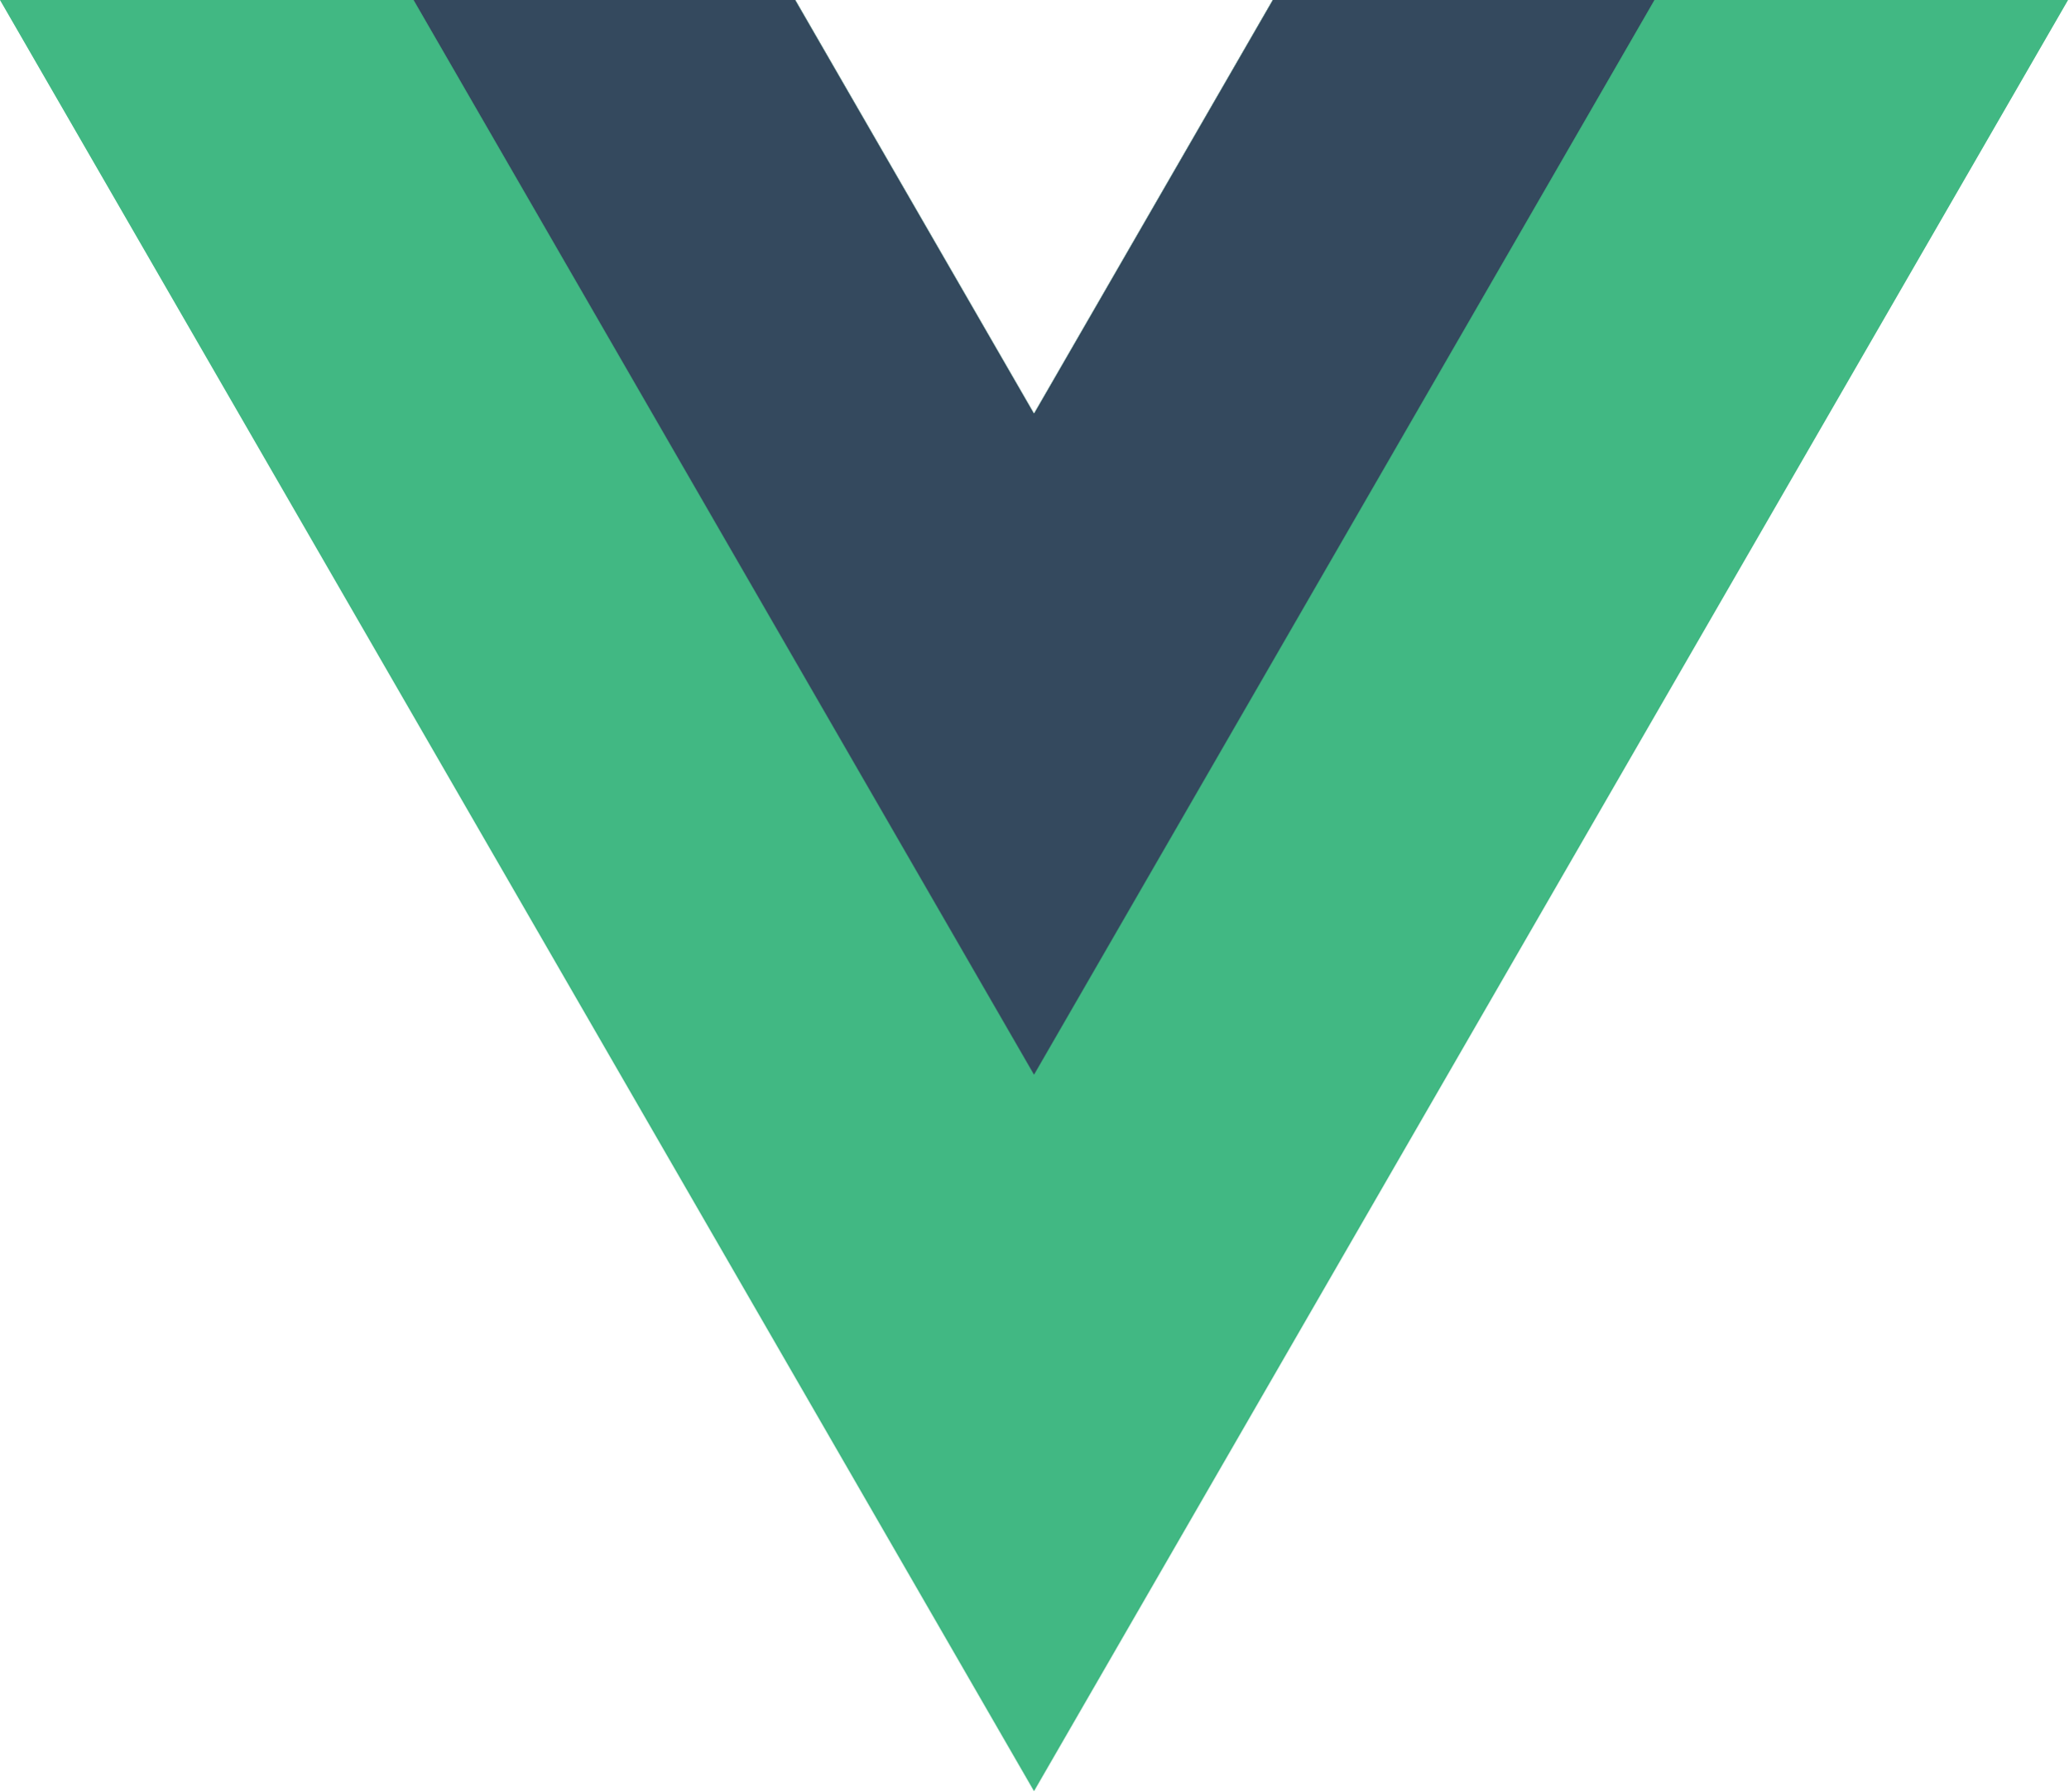
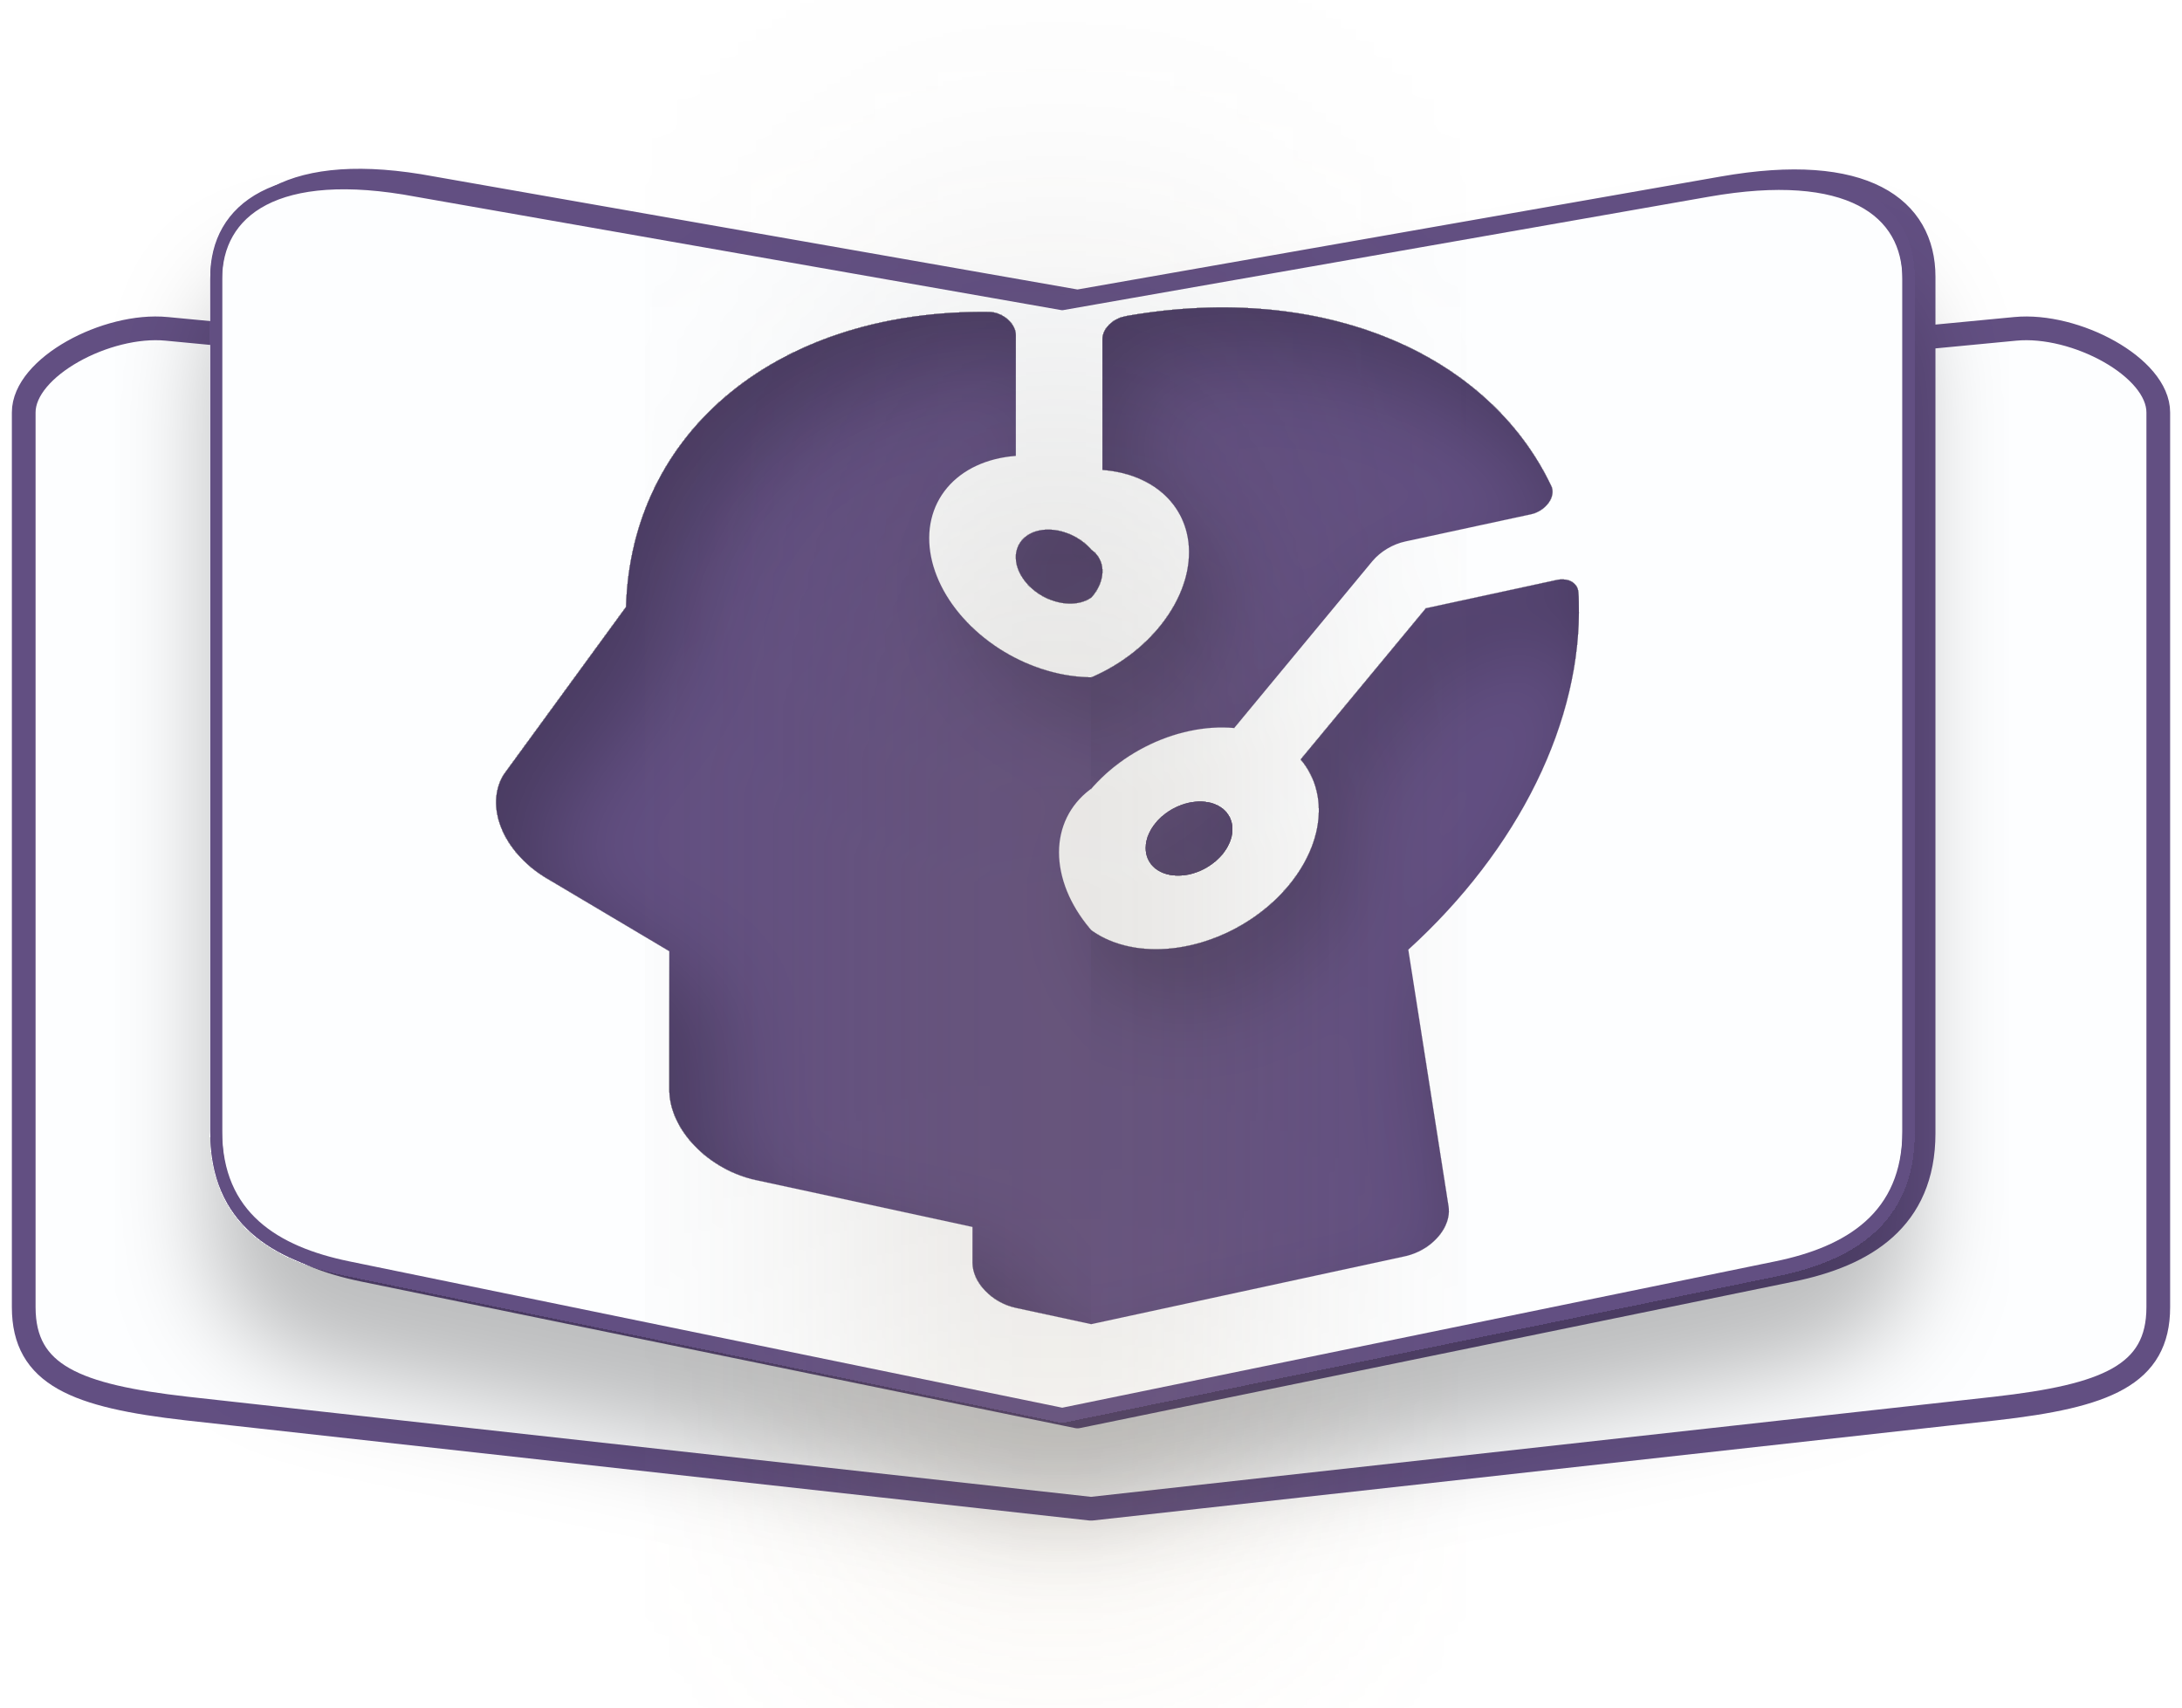
- <svg xmlns="http://www.w3.org/2000/svg" viewBox="0 0 261.76 226.69">
-   <path d="M161.096.001l-30.225 52.351L100.647.001H-.005l130.877 226.688L261.749.001z" fill="#41b883" />
-   <path d="M161.096.001l-30.225 52.351L100.647.001H52.346l78.526 136.01L209.398.001z" fill="#34495e" />
+ <svg xmlns="http://www.w3.org/2000/svg" width="92" height="72" viewBox="0 0 92 72" fill="none">
+   <path d="M75.548 53.429C78.596 52.803 81.105 51.312 81.105 47.666V29.667V11.668C81.105 8.797 78.612 6.885 72.642 7.935L45.43 12.714L18.222 7.935C12.271 6.814 9.758 8.797 9.758 11.668V47.666C9.758 51.312 12.266 52.803 15.315 53.429L45.43 59.611L75.548 53.429ZM81.102 14.236L84.972 13.866C87.499 13.624 91 15.48 91 17.391V55.116C91 57.99 88.778 58.862 84.135 59.39L46 63.617L7.865 59.39C3.222 58.862 1 57.99 1 55.116V17.391C1 15.48 4.501 13.622 7.028 13.866L9.762 14.127" fill="#FDFEFF" />
+   <path d="M75.548 53.544C78.596 52.917 81.105 51.426 81.105 47.78V29.781V11.782C81.105 8.911 78.612 7 72.642 8.05L45.43 12.829L18.222 8.05C12.271 6.929 9.758 8.911 9.758 11.782V47.78C9.758 51.426 12.266 52.917 15.315 53.544L45.43 59.726L75.548 53.544Z" fill="#FDFEFF" />
+   <path d="M81.102 14.236L84.972 13.866C87.499 13.624 91 15.48 91 17.391V55.116C91 57.99 88.778 58.862 84.135 59.39L46 63.617L7.865 59.39C3.222 58.862 1 57.99 1 55.116V17.391C1 15.48 4.501 13.622 7.028 13.866L9.762 14.127M75.548 53.429C78.596 52.803 81.105 51.312 81.105 47.666V29.667V11.668C81.105 8.797 78.612 6.885 72.642 7.935L45.43 12.714L18.222 7.935C12.271 6.814 9.758 8.797 9.758 11.668V47.666C9.758 51.312 12.266 52.803 15.315 53.429L45.43 59.611L75.548 53.429ZM75.548 53.544C78.596 52.917 81.105 51.426 81.105 47.78V29.781V11.782C81.105 8.911 78.612 7 72.642 8.05L45.43 12.829L18.222 8.05C12.271 6.929 9.758 8.911 9.758 11.782V47.78C9.758 51.426 12.266 52.917 15.315 53.544L45.43 59.726L75.548 53.544Z" stroke="#624F82" stroke-linecap="round" stroke-linejoin="round" />
+   <g filter="url(#filter0_d_8_33)">
+     <path d="M74.905 53.429C77.953 52.803 80.462 51.312 80.462 47.666V29.667V11.668C80.462 8.797 77.969 6.885 71.999 7.935L44.787 12.714L17.579 7.935C11.628 6.814 9.115 8.797 9.115 11.668V47.666C9.115 51.312 11.623 52.803 14.672 53.429L44.787 59.611L74.905 53.429Z" fill="#624F82" />
+     <path d="M74.905 53.544C77.953 52.917 80.462 51.427 80.462 47.78V29.781V11.782C80.462 8.911 77.969 7 71.999 8.05L44.787 12.829L17.579 8.05C11.628 6.929 9.115 8.911 9.115 11.782V47.78C9.115 51.427 11.623 52.917 14.672 53.544L44.787 59.726L74.905 53.544Z" fill="#FDFEFF" />
+     <path d="M74.905 53.429C77.953 52.803 80.462 51.312 80.462 47.666V29.667V11.668C80.462 8.797 77.969 6.885 71.999 7.935L44.787 12.714L17.579 7.935C11.628 6.814 9.115 8.797 9.115 11.668V47.666C9.115 51.312 11.623 52.803 14.672 53.429L44.787 59.611L74.905 53.429Z" stroke="#624F82" stroke-width="0.5" stroke-linecap="round" stroke-linejoin="round" />
+     <path d="M74.905 53.544C77.953 52.917 80.462 51.427 80.462 47.78V29.781V11.782C80.462 8.911 77.969 7 71.999 8.05L44.787 12.829L17.579 8.05C11.628 6.929 9.115 8.911 9.115 11.782V47.78C9.115 51.427 11.623 52.917 14.672 53.544L44.787 59.726L74.905 53.544Z" stroke="#624F82" stroke-width="0.5" stroke-linecap="round" stroke-linejoin="round" />
+   </g>
+   <mask id="mask0_8_33" style="mask-type:alpha" maskUnits="userSpaceOnUse" x="46" y="11" width="28" height="50">
+     <rect x="46" y="11.192" width="27.295" height="48.851" fill="#D9D9D9" />
+   </mask>
+   <g mask="url(#mask0_8_33)">
+     <g filter="url(#filter1_i_8_33)">
+       <path d="M42.83 24.876C42.83 24.578 42.937 24.264 43.138 23.972C43.338 23.681 43.623 23.426 43.957 23.239C44.291 23.053 44.658 22.944 45.012 22.925C45.366 22.907 45.692 22.98 45.947 23.136C46.202 23.291 46.376 23.522 46.447 23.8C46.517 24.077 46.481 24.388 46.343 24.693C46.205 24.999 45.971 25.285 45.67 25.515C45.37 25.746 45.017 25.911 44.656 25.989C44.172 26.094 43.707 26.035 43.365 25.827C43.022 25.618 42.83 25.276 42.83 24.876ZM48.308 35.753C48.308 36.051 48.415 36.32 48.615 36.524C48.816 36.729 49.101 36.861 49.435 36.902C49.769 36.944 50.136 36.895 50.49 36.76C50.844 36.625 51.169 36.411 51.425 36.145C51.68 35.879 51.854 35.573 51.925 35.265C51.995 34.957 51.959 34.662 51.821 34.416C51.682 34.171 51.448 33.986 51.148 33.885C50.848 33.784 50.495 33.772 50.134 33.85C49.649 33.955 49.185 34.215 48.843 34.571C48.5 34.928 48.308 35.353 48.308 35.753ZM59.378 40.043C61.688 37.941 63.533 35.532 64.778 32.992C66.022 30.454 66.634 27.85 66.567 25.373C66.567 25.235 66.56 25.099 66.547 24.965C66.532 24.776 66.43 24.619 66.26 24.524C66.09 24.43 65.866 24.405 65.634 24.456L60.119 25.649L54.84 32.022C55.499 32.797 55.745 33.824 55.533 34.923C55.32 36.021 54.664 37.12 53.681 38.025C52.697 38.929 51.448 39.582 50.156 39.867C48.864 40.151 47.611 40.05 46.619 39.581C45.627 39.112 44.959 38.305 44.735 37.303C44.51 36.301 44.742 35.168 45.391 34.105C46.039 33.041 47.062 32.116 48.278 31.492C49.494 30.869 50.826 30.587 52.037 30.696L57.86 23.665C58.032 23.46 58.247 23.278 58.49 23.134C58.732 22.989 58.996 22.885 59.263 22.828L64.545 21.685C64.692 21.654 64.836 21.593 64.966 21.51C65.096 21.426 65.208 21.321 65.292 21.204C65.377 21.087 65.431 20.961 65.451 20.837C65.471 20.713 65.455 20.594 65.406 20.491C62.749 14.912 55.808 11.89 47.564 13.313L47.429 13.342C47.306 13.364 47.184 13.408 47.069 13.469C46.954 13.53 46.85 13.607 46.761 13.697C46.673 13.786 46.602 13.886 46.554 13.99C46.506 14.093 46.482 14.199 46.482 14.301V19.813C47.7 19.905 48.727 20.383 49.381 21.162C50.035 21.941 50.273 22.971 50.055 24.07C49.836 25.169 49.175 26.266 48.187 27.168C47.199 28.069 45.948 28.717 44.656 28.997C43.364 29.276 42.113 29.17 41.125 28.696C40.137 28.222 39.475 27.411 39.257 26.406C39.038 25.402 39.277 24.269 39.931 23.207C40.585 22.145 41.611 21.223 42.83 20.604V15.515C42.83 15.401 42.8 15.296 42.74 15.207C42.681 15.117 42.594 15.046 42.487 14.998C42.38 14.951 42.255 14.928 42.121 14.931C41.987 14.935 41.848 14.965 41.714 15.02C37.419 16.82 33.592 19.663 30.823 23.109C28.054 26.556 26.498 30.414 26.396 34.087L21.272 43.326L21.222 43.422C20.848 44.211 20.818 45.016 21.137 45.673C21.456 46.33 22.1 46.788 22.936 46.952L22.993 46.963L28.222 47.808V53.651C28.222 54.451 28.607 55.134 29.292 55.552C29.977 55.969 30.905 56.086 31.874 55.876L41.004 53.901V55.408C41.004 55.808 41.196 56.15 41.539 56.359C41.881 56.568 42.346 56.626 42.83 56.521L59.211 52.976C59.534 52.909 59.853 52.775 60.138 52.587C60.459 52.373 60.72 52.096 60.888 51.79C61.055 51.485 61.12 51.167 61.076 50.877L59.378 40.043Z" fill="#624F82" />
+       <path d="M48.615 36.524C48.415 36.32 48.308 36.051 48.308 35.753C48.308 35.353 48.5 34.928 48.843 34.571C49.185 34.215 49.649 33.955 50.134 33.85C50.495 33.772 50.848 33.784 51.148 33.885C51.448 33.986 51.682 34.171 51.821 34.416C51.959 34.662 51.995 34.957 51.925 35.265C51.854 35.573 51.68 35.879 51.425 36.145C51.169 36.411 50.844 36.625 50.49 36.76C50.136 36.895 49.769 36.944 49.435 36.902C49.101 36.861 48.816 36.729 48.615 36.524Z" fill="#624F82" />
+       <path d="M48.615 36.524C48.415 36.32 48.308 36.051 48.308 35.753C48.308 35.353 48.5 34.928 48.843 34.571C49.185 34.215 49.649 33.955 50.134 33.85C50.495 33.772 50.848 33.784 51.148 33.885C51.448 33.986 51.682 34.171 51.821 34.416C51.959 34.662 51.995 34.957 51.925 35.265C51.854 35.573 51.68 35.879 51.425 36.145C51.169 36.411 50.844 36.625 50.49 36.76C50.136 36.895 49.769 36.944 49.435 36.902C49.101 36.861 48.816 36.729 48.615 36.524Z" fill="#624F82" />
+     </g>
+   </g>
+   <mask id="mask1_8_33" style="mask-type:alpha" maskUnits="userSpaceOnUse" x="18" y="11" width="29" height="50">
+     <rect x="18.705" y="11.192" width="27.295" height="48.851" fill="#D9D9D9" />
+   </mask>
+   <g mask="url(#mask1_8_33)">
+     <g filter="url(#filter2_i_8_33)">
+       <path d="M42.83 23.495C42.83 23.197 42.937 22.929 43.138 22.724C43.338 22.52 43.623 22.388 43.957 22.346C44.291 22.304 44.658 22.354 45.012 22.488C45.366 22.623 45.692 22.837 45.947 23.104C46.202 23.37 46.376 23.676 46.447 23.984C46.517 24.291 46.481 24.587 46.343 24.832C46.205 25.078 45.971 25.263 45.67 25.364C45.37 25.464 45.017 25.477 44.656 25.398C44.172 25.294 43.707 25.034 43.365 24.677C43.022 24.32 42.83 23.895 42.83 23.495ZM48.308 36.744C48.308 37.043 48.415 37.357 48.615 37.649C48.816 37.94 49.101 38.195 49.435 38.382C49.769 38.568 50.136 38.677 50.49 38.696C50.844 38.714 51.169 38.641 51.425 38.485C51.68 38.33 51.854 38.099 51.925 37.821C51.995 37.544 51.959 37.233 51.821 36.928C51.682 36.622 51.448 36.336 51.148 36.105C50.848 35.874 50.495 35.71 50.134 35.632C49.649 35.527 49.185 35.585 48.843 35.794C48.5 36.003 48.308 36.344 48.308 36.744ZM59.378 45.826C61.688 44.723 63.533 43.112 64.778 41.112C66.022 39.111 66.634 36.771 66.567 34.266C66.567 34.128 66.56 33.989 66.547 33.849C66.532 33.654 66.43 33.452 66.26 33.284C66.09 33.116 65.866 32.994 65.634 32.944L60.119 31.751L54.84 35.839C55.499 36.9 55.745 38.034 55.533 39.041C55.32 40.047 54.664 40.862 53.681 41.341C52.697 41.82 51.448 41.933 50.156 41.658C48.864 41.384 47.611 40.741 46.619 39.842C45.627 38.944 44.959 37.848 44.735 36.748C44.51 35.648 44.742 34.616 45.391 33.833C46.039 33.05 47.062 32.568 48.278 32.47C49.494 32.373 50.826 32.667 52.037 33.301L57.86 28.789C58.032 28.658 58.247 28.57 58.49 28.53C58.732 28.49 58.996 28.5 59.263 28.559L64.545 29.702C64.692 29.734 64.836 29.736 64.966 29.709C65.096 29.681 65.208 29.625 65.292 29.544C65.377 29.463 65.431 29.361 65.451 29.245C65.471 29.13 65.455 29.004 65.406 28.88C62.749 22.151 55.808 16.125 47.564 13.979L47.429 13.95C47.306 13.919 47.184 13.909 47.069 13.921C46.954 13.932 46.85 13.964 46.761 14.016C46.673 14.067 46.602 14.136 46.554 14.219C46.506 14.302 46.482 14.397 46.482 14.499V20.012C47.7 20.632 48.727 21.554 49.381 22.616C50.035 23.678 50.273 24.811 50.055 25.816C49.836 26.82 49.175 27.631 48.187 28.105C47.199 28.579 45.948 28.686 44.656 28.406C43.364 28.127 42.113 27.479 41.125 26.577C40.137 25.675 39.475 24.578 39.257 23.479C39.038 22.38 39.277 21.35 39.931 20.571C40.585 19.792 41.611 19.314 42.83 19.222V14.133C42.83 14.019 42.8 13.901 42.74 13.785C42.681 13.67 42.594 13.562 42.487 13.468C42.38 13.373 42.255 13.296 42.121 13.242C41.987 13.188 41.848 13.158 41.714 13.154C37.419 13.096 33.592 14.283 30.823 16.531C28.054 18.78 26.498 21.965 26.396 25.594L21.272 32.617L21.222 32.691C20.848 33.318 20.818 34.111 21.137 34.906C21.456 35.701 22.1 36.438 22.936 36.964L22.993 36.999L28.222 40.108V45.951C28.222 46.751 28.607 47.601 29.292 48.315C29.977 49.029 30.905 49.548 31.874 49.757L41.004 51.733V53.241C41.004 53.641 41.196 54.066 41.539 54.423C41.881 54.78 42.346 55.039 42.83 55.144L59.211 58.689C59.534 58.761 59.853 58.765 60.138 58.701C60.459 58.625 60.72 58.461 60.888 58.228C61.055 57.995 61.12 57.705 61.076 57.396L59.378 45.826Z" fill="#624F82" />
+       <path d="M48.615 37.649C48.415 37.357 48.308 37.043 48.308 36.744C48.308 36.344 48.5 36.003 48.843 35.794C49.185 35.585 49.649 35.527 50.134 35.632C50.495 35.71 50.848 35.874 51.148 36.105C51.448 36.336 51.682 36.622 51.821 36.928C51.959 37.233 51.995 37.544 51.925 37.821C51.854 38.099 51.68 38.33 51.425 38.485C51.169 38.641 50.844 38.714 50.49 38.696C50.136 38.677 49.769 38.568 49.435 38.382C49.101 38.195 48.816 37.94 48.615 37.649Z" fill="#624F82" />
+       <path d="M48.615 37.649C48.415 37.357 48.308 37.043 48.308 36.744C48.308 36.344 48.5 36.003 48.843 35.794C49.185 35.585 49.649 35.527 50.134 35.632C50.495 35.71 50.848 35.874 51.148 36.105C51.448 36.336 51.682 36.622 51.821 36.928C51.959 37.233 51.995 37.544 51.925 37.821C51.854 38.099 51.68 38.33 51.425 38.485C51.169 38.641 50.844 38.714 50.49 38.696C50.136 38.677 49.769 38.568 49.435 38.382C49.101 38.195 48.816 37.94 48.615 37.649Z" fill="#624F82" />
+     </g>
+   </g>
+   <g filter="url(#filter3_df_8_33)">
+     <path d="M44.524 12.979V59.447" stroke="#333333" stroke-width="2" />
+   </g>
+   <defs>
+     <filter id="filter0_d_8_33" x="4.865" y="7.367" width="79.847" height="60.608" filterUnits="userSpaceOnUse" color-interpolation-filters="sRGB">
+       <feFlood flood-opacity="0" result="BackgroundImageFix" />
+       <feColorMatrix in="SourceAlpha" type="matrix" values="0 0 0 0 0 0 0 0 0 0 0 0 0 0 0 0 0 0 127 0" result="hardAlpha" />
+       <feOffset dy="4" />
+       <feGaussianBlur stdDeviation="2" />
+       <feComposite in2="hardAlpha" operator="out" />
+       <feColorMatrix type="matrix" values="0 0 0 0 0 0 0 0 0 0 0 0 0 0 0 0 0 0 0.25 0" />
+       <feBlend mode="normal" in2="BackgroundImageFix" result="effect1_dropShadow_8_33" />
+       <feBlend mode="normal" in="SourceGraphic" in2="effect1_dropShadow_8_33" result="shape" />
+     </filter>
+     <filter id="filter1_i_8_33" x="20.918" y="12.963" width="46.654" height="45.609" filterUnits="userSpaceOnUse" color-interpolation-filters="sRGB">
+       <feFlood flood-opacity="0" result="BackgroundImageFix" />
+       <feBlend mode="normal" in="SourceGraphic" in2="BackgroundImageFix" result="shape" />
+       <feColorMatrix in="SourceAlpha" type="matrix" values="0 0 0 0 0 0 0 0 0 0 0 0 0 0 0 0 0 0 127 0" result="hardAlpha" />
+       <feOffset dx="1" dy="2" />
+       <feGaussianBlur stdDeviation="2" />
+       <feComposite in2="hardAlpha" operator="arithmetic" k2="-1" k3="1" />
+       <feColorMatrix type="matrix" values="0 0 0 0 0 0 0 0 0 0 0 0 0 0 0 0 0 0 0.25 0" />
+       <feBlend mode="normal" in2="shape" result="effect1_innerShadow_8_33" />
+     </filter>
+     <filter id="filter2_i_8_33" x="20.918" y="13.152" width="47.654" height="47.594" filterUnits="userSpaceOnUse" color-interpolation-filters="sRGB">
+       <feFlood flood-opacity="0" result="BackgroundImageFix" />
+       <feBlend mode="normal" in="SourceGraphic" in2="BackgroundImageFix" result="shape" />
+       <feColorMatrix in="SourceAlpha" type="matrix" values="0 0 0 0 0 0 0 0 0 0 0 0 0 0 0 0 0 0 127 0" result="hardAlpha" />
+       <feOffset dx="2" dy="2" />
+       <feGaussianBlur stdDeviation="2" />
+       <feComposite in2="hardAlpha" operator="arithmetic" k2="-1" k3="1" />
+       <feColorMatrix type="matrix" values="0 0 0 0 0 0 0 0 0 0 0 0 0 0 0 0 0 0 0.25 0" />
+       <feBlend mode="normal" in2="shape" result="effect1_innerShadow_8_33" />
+     </filter>
+     <filter id="filter3_df_8_33" x="27.224" y="-3.321" width="34.6" height="79.068" filterUnits="userSpaceOnUse" color-interpolation-filters="sRGB">
+       <feFlood flood-opacity="0" result="BackgroundImageFix" />
+       <feColorMatrix in="SourceAlpha" type="matrix" values="0 0 0 0 0 0 0 0 0 0 0 0 0 0 0 0 0 0 127 0" result="hardAlpha" />
+       <feOffset dy="10" />
+       <feGaussianBlur stdDeviation="2" />
+       <feComposite in2="hardAlpha" operator="out" />
+       <feColorMatrix type="matrix" values="0 0 0 0 0.957 0 0 0 0 0.82 0 0 0 0 0.608 0 0 0 1 0" />
+       <feBlend mode="normal" in2="BackgroundImageFix" result="effect1_dropShadow_8_33" />
+       <feBlend mode="normal" in="SourceGraphic" in2="effect1_dropShadow_8_33" result="shape" />
+       <feGaussianBlur stdDeviation="8.15" result="effect2_foregroundBlur_8_33" />
+     </filter>
+   </defs>
</svg>
